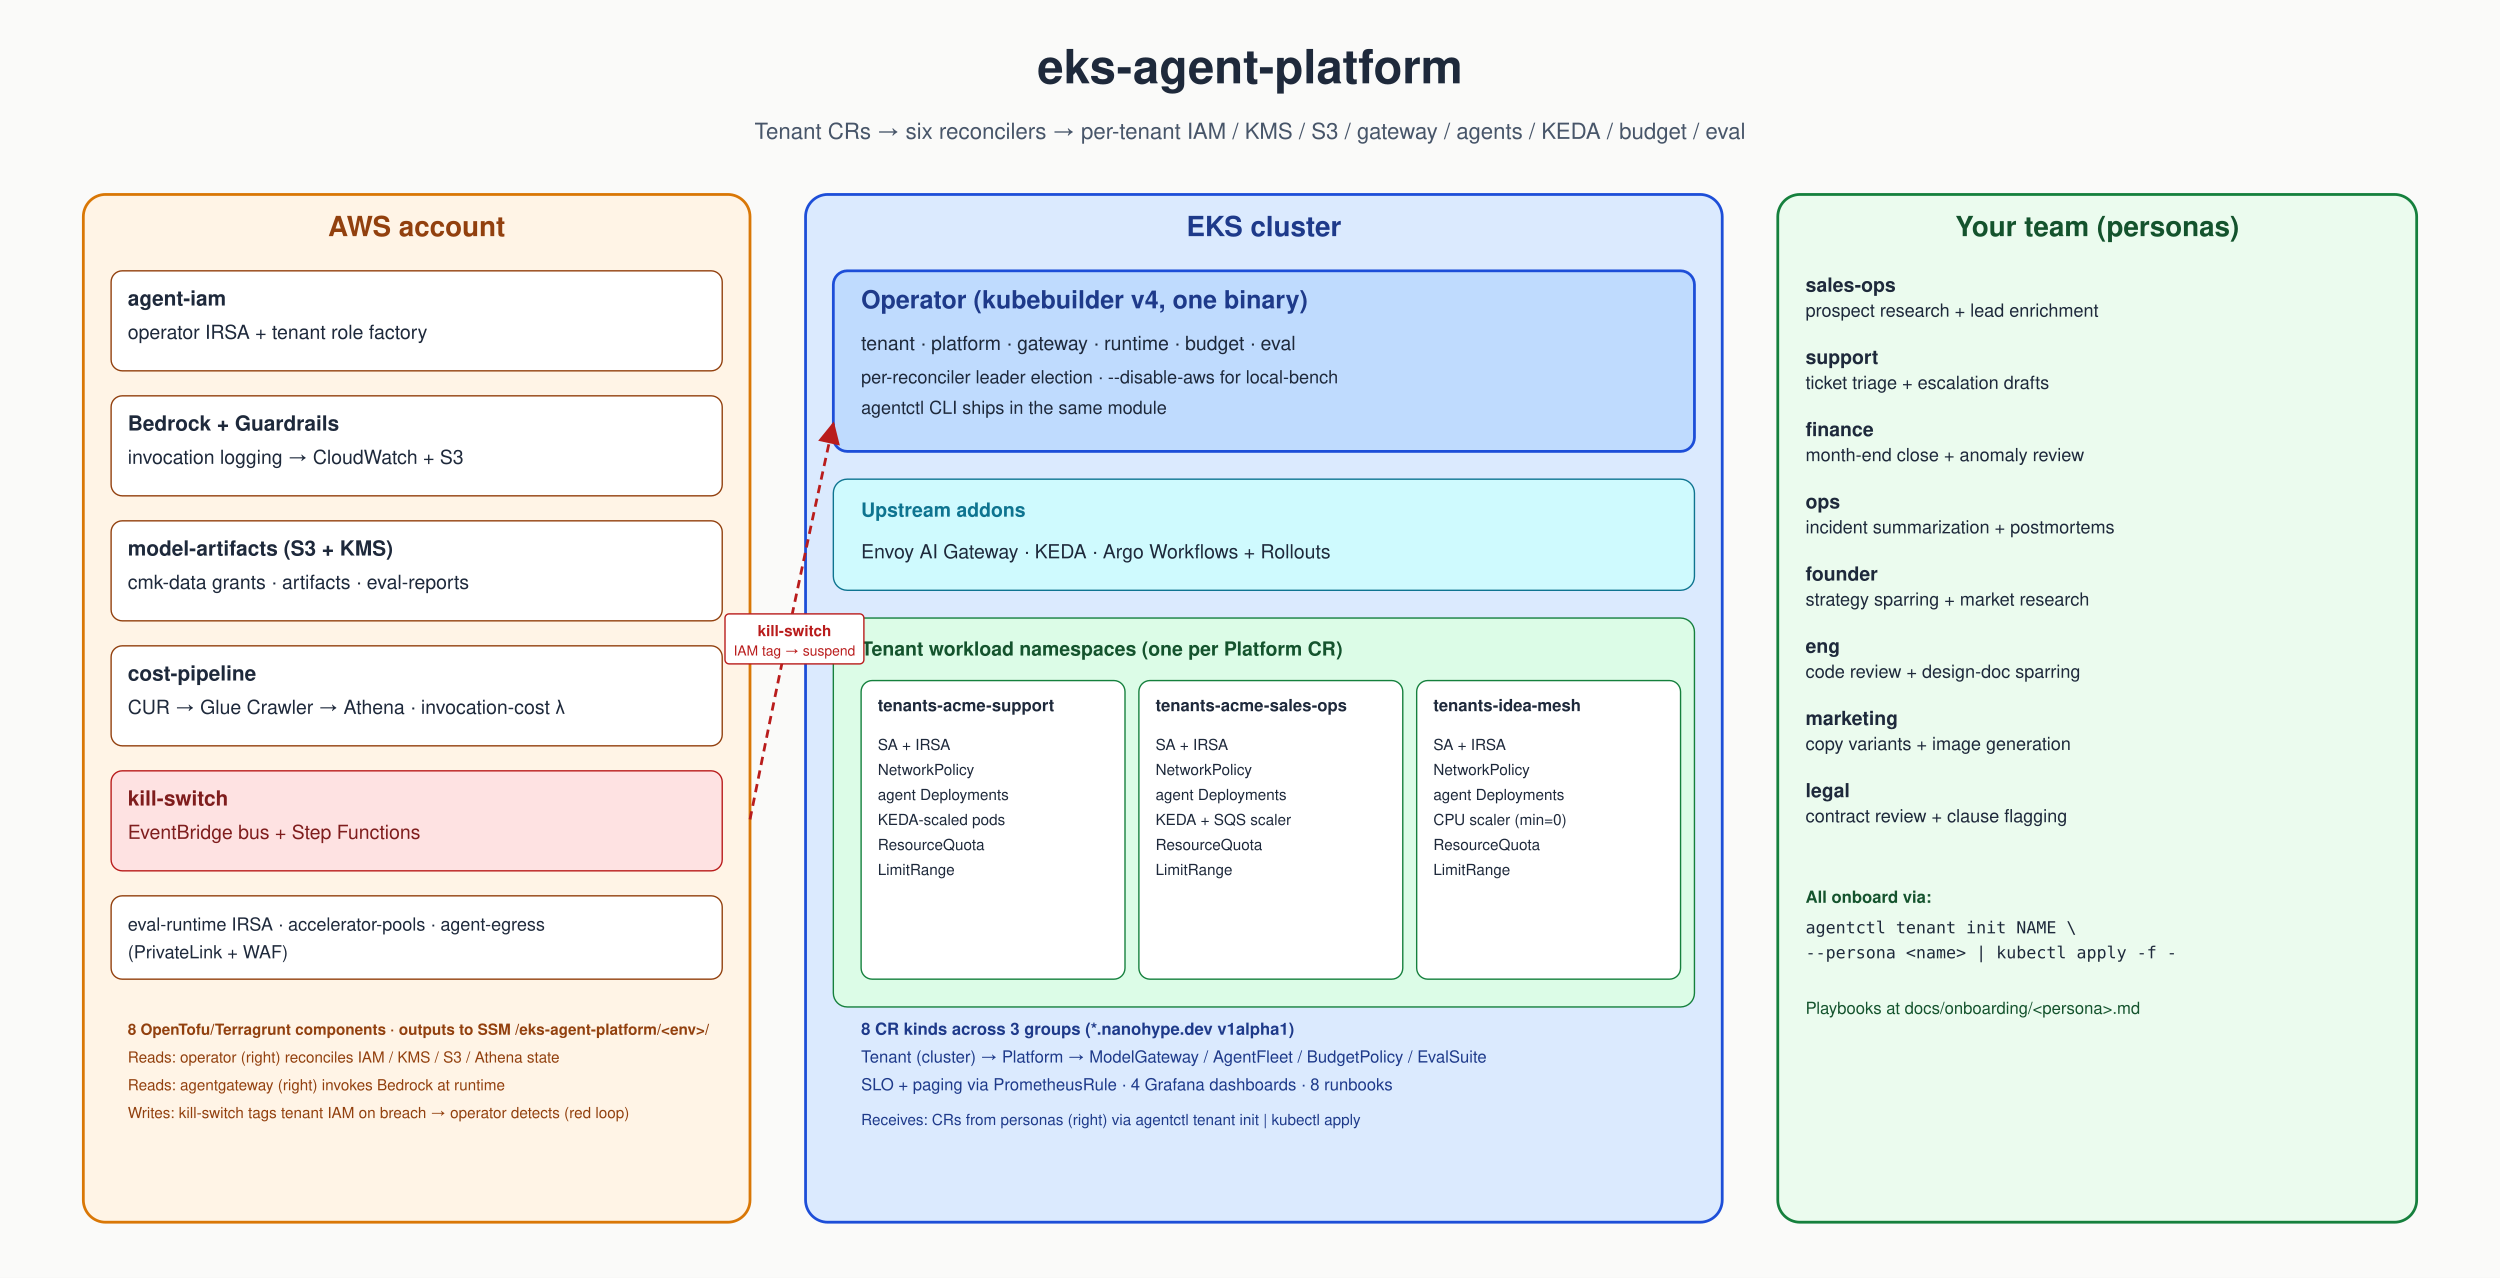
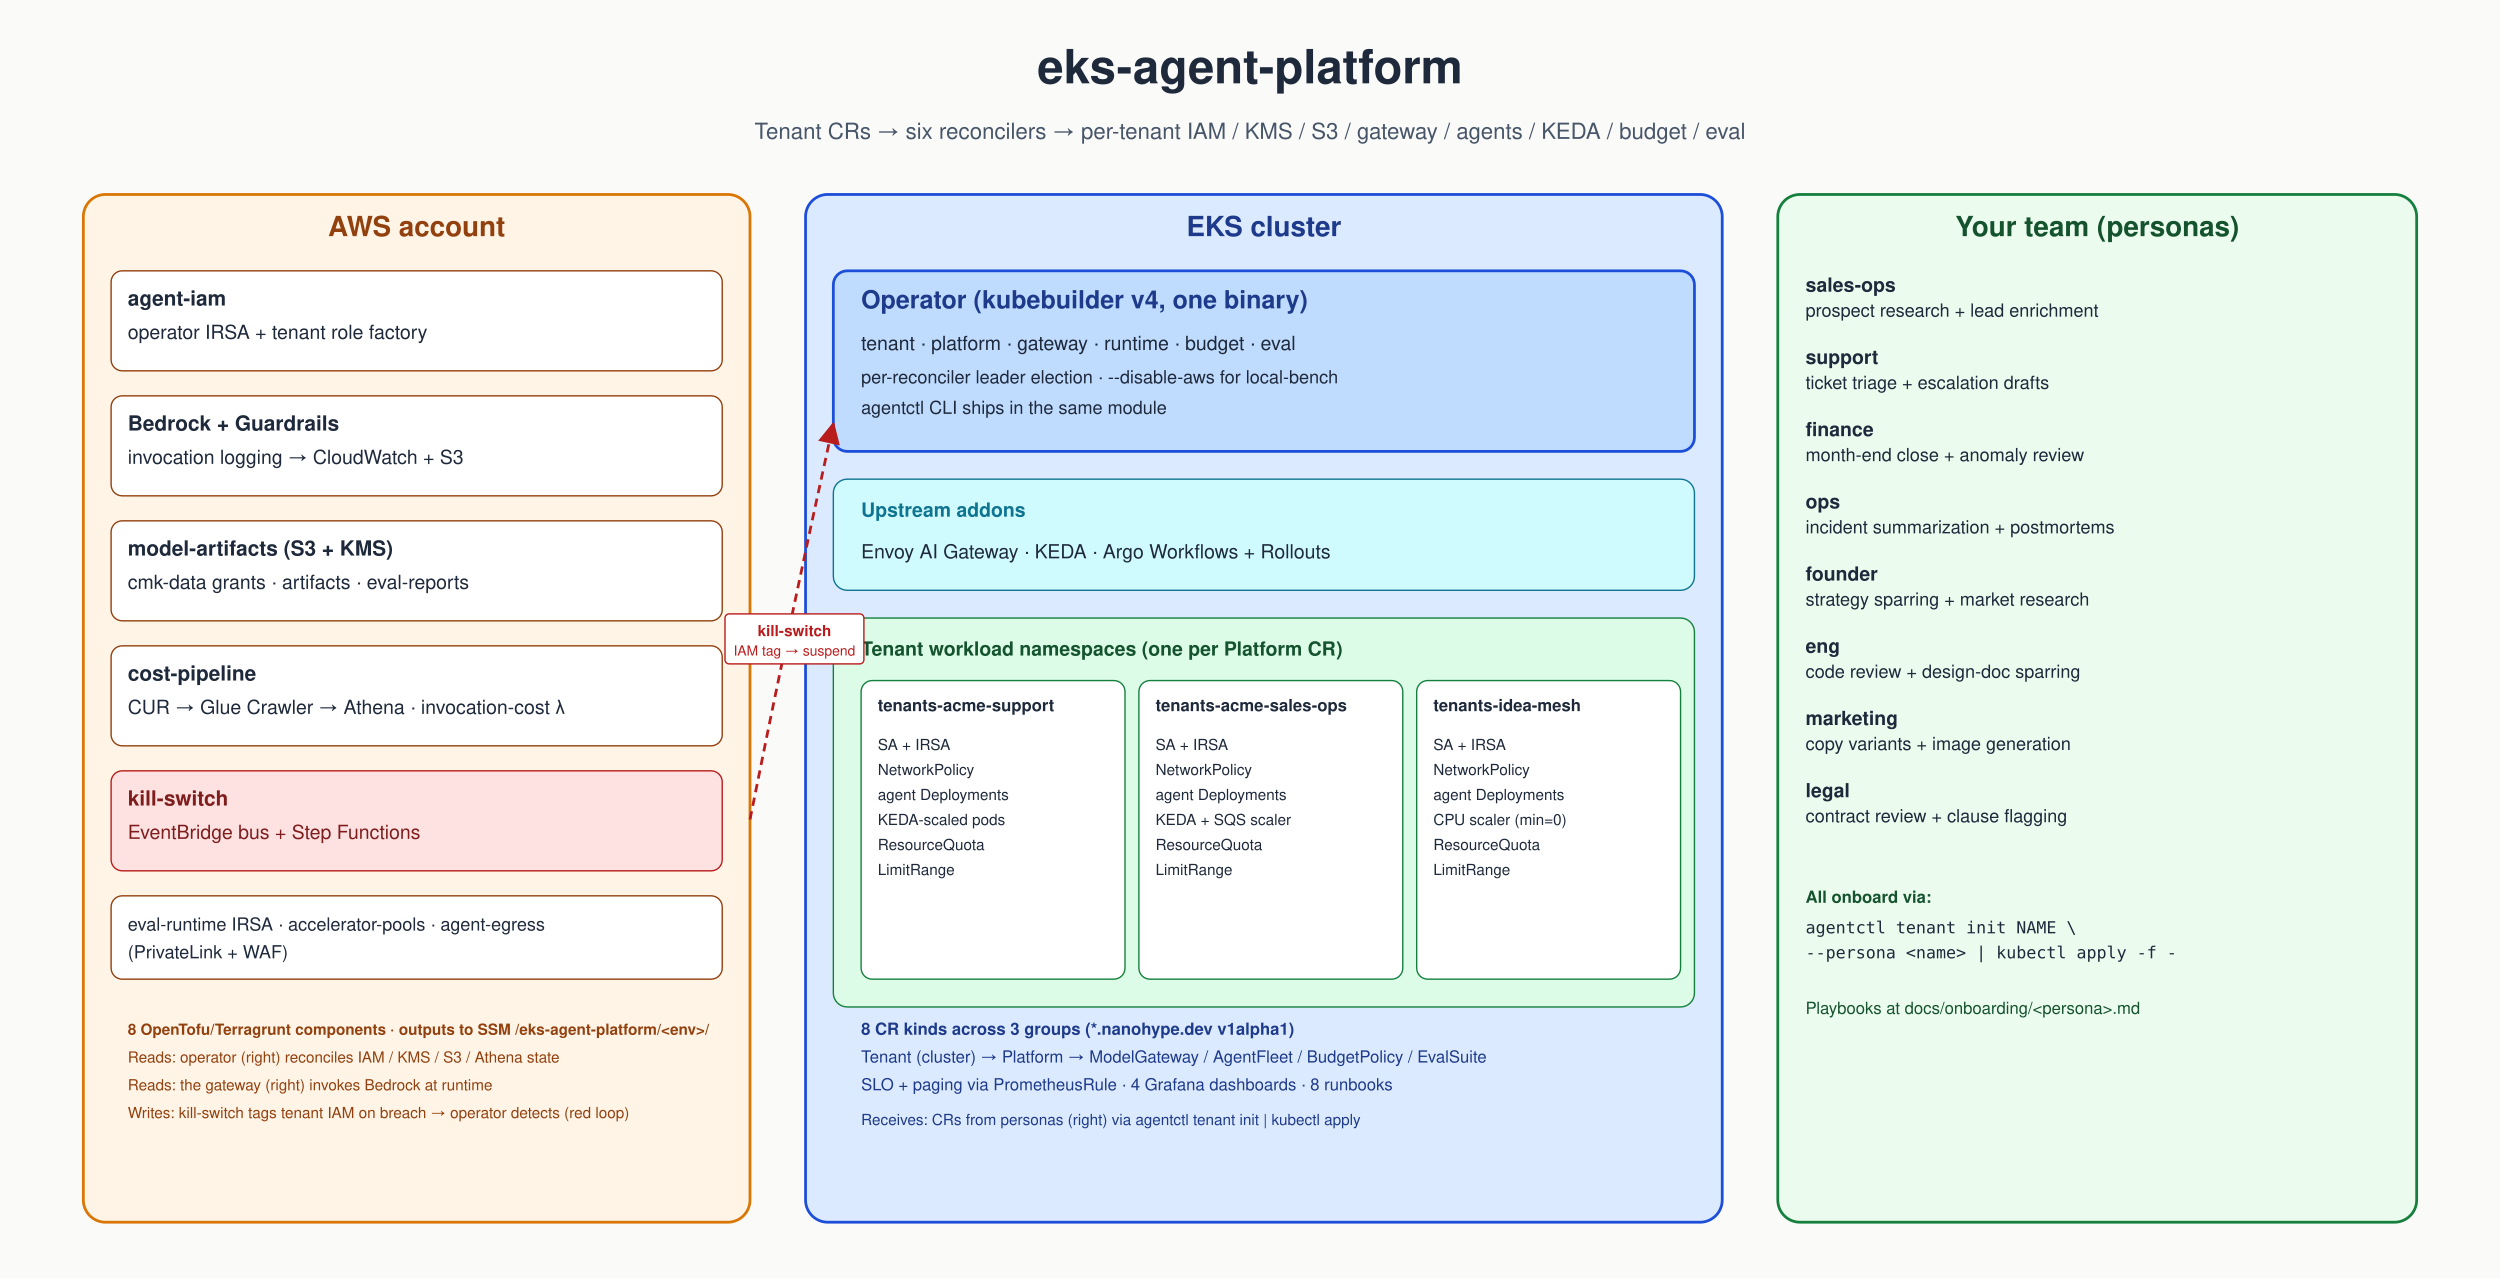
<svg xmlns="http://www.w3.org/2000/svg" role="img" aria-label="architecture overview" viewBox="0 0 1800 920" width="1800" height="920" font-family="Helvetica, Arial, sans-serif">
  <defs>
    <marker id="arrow-red" viewBox="0 0 10 10" refX="9" refY="5" markerWidth="8" markerHeight="8" orient="auto-start-reverse">
      <path d="M 0 0 L 10 5 L 0 10 z" fill="#b91c1c" />
    </marker>
  </defs>
  <rect width="1800" height="920" fill="#fafaf9" />
  <text x="900" y="60" text-anchor="middle" font-size="34" font-weight="700" fill="#1e293b">eks-agent-platform</text>
  <text x="900" y="100" text-anchor="middle" font-size="16" fill="#475569">Tenant CRs → six reconcilers → per-tenant IAM / KMS / S3 / gateway / agents / KEDA / budget / eval</text>
  <rect x="60" y="140" width="480" height="740" rx="16" ry="16" fill="#fff4e6" stroke="#d97706" stroke-width="2" />
  <text x="300" y="170" text-anchor="middle" font-size="20" font-weight="600" fill="#92400e">AWS account</text>
  <g font-size="14" fill="#1e293b">
    <rect x="80" y="195" width="440" height="72" rx="8" fill="#ffffff" stroke="#92400e" />
    <text x="92" y="220" font-size="15" font-weight="600">agent-iam</text>
    <text x="92" y="244">operator IRSA + tenant role factory</text>
    <rect x="80" y="285" width="440" height="72" rx="8" fill="#ffffff" stroke="#92400e" />
    <text x="92" y="310" font-size="15" font-weight="600">Bedrock + Guardrails</text>
    <text x="92" y="334">invocation logging → CloudWatch + S3</text>
    <rect x="80" y="375" width="440" height="72" rx="8" fill="#ffffff" stroke="#92400e" />
    <text x="92" y="400" font-size="15" font-weight="600">model-artifacts  (S3 + KMS)</text>
    <text x="92" y="424">cmk-data grants · artifacts · eval-reports</text>
    <rect x="80" y="465" width="440" height="72" rx="8" fill="#ffffff" stroke="#92400e" />
    <text x="92" y="490" font-size="15" font-weight="600">cost-pipeline</text>
    <text x="92" y="514">CUR → Glue Crawler → Athena · invocation-cost λ</text>
    <rect x="80" y="555" width="440" height="72" rx="8" fill="#fee2e2" stroke="#b91c1c" />
    <text x="92" y="580" font-size="15" font-weight="600" fill="#7f1d1d">kill-switch</text>
    <text x="92" y="604" fill="#7f1d1d">EventBridge bus + Step Functions</text>
    <rect x="80" y="645" width="440" height="60" rx="8" fill="#ffffff" stroke="#92400e" />
    <text x="92" y="670" font-size="13">eval-runtime IRSA · accelerator-pools · agent-egress</text>
    <text x="92" y="690" font-size="13">(PrivateLink + WAF)</text>
    <text x="92" y="745" font-size="11" fill="#92400e" font-weight="600">8 OpenTofu/Terragrunt components  ·  outputs to SSM /eks-agent-platform/&lt;env&gt;/</text>
    <text x="92" y="765" font-size="11" fill="#92400e">Reads:  operator (right) reconciles IAM / KMS / S3 / Athena state</text>
-     <text x="92" y="785" font-size="11" fill="#92400e">Reads:  agentgateway (right) invokes Bedrock at runtime</text>
+     <text x="92" y="785" font-size="11" fill="#92400e">Reads:  the gateway (right) invokes Bedrock at runtime</text>
    <text x="92" y="805" font-size="11" fill="#92400e">Writes: kill-switch tags tenant IAM on breach  →  operator detects (red loop)</text>
  </g>
  <rect x="580" y="140" width="660" height="740" rx="16" ry="16" fill="#dbeafe" stroke="#1d4ed8" stroke-width="2" />
  <text x="910" y="170" text-anchor="middle" font-size="20" font-weight="600" fill="#1e3a8a">EKS cluster</text>
  <rect x="600" y="195" width="620" height="130" rx="10" fill="#bfdbfe" stroke="#1d4ed8" stroke-width="2" />
  <text x="620" y="222" font-size="18" font-weight="600" fill="#1e3a8a">Operator  (kubebuilder v4, one binary)</text>
  <text x="620" y="252" font-size="14" fill="#1e293b">tenant  ·  platform  ·  gateway  ·  runtime  ·  budget  ·  eval</text>
  <text x="620" y="276" font-size="13" fill="#1e293b">per-reconciler leader election  ·  --disable-aws for local-bench</text>
  <text x="620" y="298" font-size="13" fill="#1e293b">agentctl CLI ships in the same module</text>
  <rect x="600" y="345" width="620" height="80" rx="10" fill="#cffafe" stroke="#0e7490" />
  <text x="620" y="372" font-size="14" font-weight="600" fill="#0e7490">Upstream addons</text>
  <text x="620" y="402" font-size="14" fill="#1e293b">Envoy AI Gateway  ·  KEDA  ·  Argo Workflows + Rollouts</text>
  <rect x="600" y="445" width="620" height="280" rx="10" fill="#dcfce7" stroke="#15803d" />
  <text x="620" y="472" font-size="14" font-weight="600" fill="#14532d">Tenant workload namespaces (one per Platform CR)</text>
  <g font-size="11" fill="#1e293b">
    <rect x="620" y="490" width="190" height="215" rx="8" fill="#ffffff" stroke="#15803d" />
    <text x="632" y="512" font-size="12" font-weight="700">tenants-acme-support</text>
    <text x="632" y="540">SA + IRSA</text>
    <text x="632" y="558">NetworkPolicy</text>
    <text x="632" y="576">agent Deployments</text>
    <text x="632" y="594">KEDA-scaled pods</text>
    <text x="632" y="612">ResourceQuota</text>
    <text x="632" y="630">LimitRange</text>
    <rect x="820" y="490" width="190" height="215" rx="8" fill="#ffffff" stroke="#15803d" />
    <text x="832" y="512" font-size="12" font-weight="700">tenants-acme-sales-ops</text>
    <text x="832" y="540">SA + IRSA</text>
    <text x="832" y="558">NetworkPolicy</text>
    <text x="832" y="576">agent Deployments</text>
    <text x="832" y="594">KEDA + SQS scaler</text>
    <text x="832" y="612">ResourceQuota</text>
    <text x="832" y="630">LimitRange</text>
    <rect x="1020" y="490" width="190" height="215" rx="8" fill="#ffffff" stroke="#15803d" />
    <text x="1032" y="512" font-size="12" font-weight="700">tenants-idea-mesh</text>
    <text x="1032" y="540">SA + IRSA</text>
    <text x="1032" y="558">NetworkPolicy</text>
    <text x="1032" y="576">agent Deployments</text>
    <text x="1032" y="594">CPU scaler (min=0)</text>
    <text x="1032" y="612">ResourceQuota</text>
    <text x="1032" y="630">LimitRange</text>
  </g>
  <text x="620" y="745" font-size="12" fill="#1e3a8a" font-weight="600">8 CR kinds across 3 groups (*.nanohype.dev v1alpha1)</text>
  <text x="620" y="765" font-size="12" fill="#1e3a8a">Tenant (cluster)  →  Platform  →  ModelGateway / AgentFleet / BudgetPolicy / EvalSuite</text>
  <text x="620" y="785" font-size="12" fill="#1e3a8a">SLO + paging via PrometheusRule  ·  4 Grafana dashboards  ·  8 runbooks</text>
  <text x="620" y="810" font-size="11" fill="#1e3a8a">Receives:  CRs from personas (right) via  agentctl tenant init  |  kubectl apply</text>
  <rect x="1280" y="140" width="460" height="740" rx="16" ry="16" fill="#ebfbee" stroke="#15803d" stroke-width="2" />
  <text x="1510" y="170" text-anchor="middle" font-size="20" font-weight="600" fill="#14532d">Your team (personas)</text>
  <g font-size="13" fill="#1e293b">
    <text x="1300" y="210" font-size="14" font-weight="700">sales-ops</text>
    <text x="1300" y="228">prospect research + lead enrichment</text>
    <text x="1300" y="262" font-size="14" font-weight="700">support</text>
    <text x="1300" y="280">ticket triage + escalation drafts</text>
    <text x="1300" y="314" font-size="14" font-weight="700">finance</text>
    <text x="1300" y="332">month-end close + anomaly review</text>
    <text x="1300" y="366" font-size="14" font-weight="700">ops</text>
    <text x="1300" y="384">incident summarization + postmortems</text>
    <text x="1300" y="418" font-size="14" font-weight="700">founder</text>
    <text x="1300" y="436">strategy sparring + market research</text>
    <text x="1300" y="470" font-size="14" font-weight="700">eng</text>
    <text x="1300" y="488">code review + design-doc sparring</text>
    <text x="1300" y="522" font-size="14" font-weight="700">marketing</text>
    <text x="1300" y="540">copy variants + image generation</text>
    <text x="1300" y="574" font-size="14" font-weight="700">legal</text>
    <text x="1300" y="592">contract review + clause flagging</text>
  </g>
  <text x="1300" y="650" font-size="12" font-weight="600" fill="#14532d">All onboard via:</text>
  <text x="1300" y="672" font-size="12" font-family="monospace" fill="#1e293b">agentctl tenant init NAME \</text>
  <text x="1300" y="690" font-size="12" font-family="monospace" fill="#1e293b">  --persona &lt;name&gt; | kubectl apply -f -</text>
  <text x="1300" y="730" font-size="12" fill="#14532d">Playbooks at docs/onboarding/&lt;persona&gt;.md</text>
  <path d="M 540 590 Q 568 450 600 305" fill="none" stroke="#b91c1c" stroke-width="2" stroke-dasharray="6 4" marker-end="url(#arrow-red)" />
  <rect x="522" y="442" width="100" height="36" rx="3" fill="#ffffff" stroke="#b91c1c" stroke-width="1" />
  <text x="572" y="458" font-size="11" font-weight="600" fill="#b91c1c" text-anchor="middle">kill-switch</text>
  <text x="572" y="472" font-size="10" fill="#b91c1c" text-anchor="middle">IAM tag → suspend</text>
</svg>
